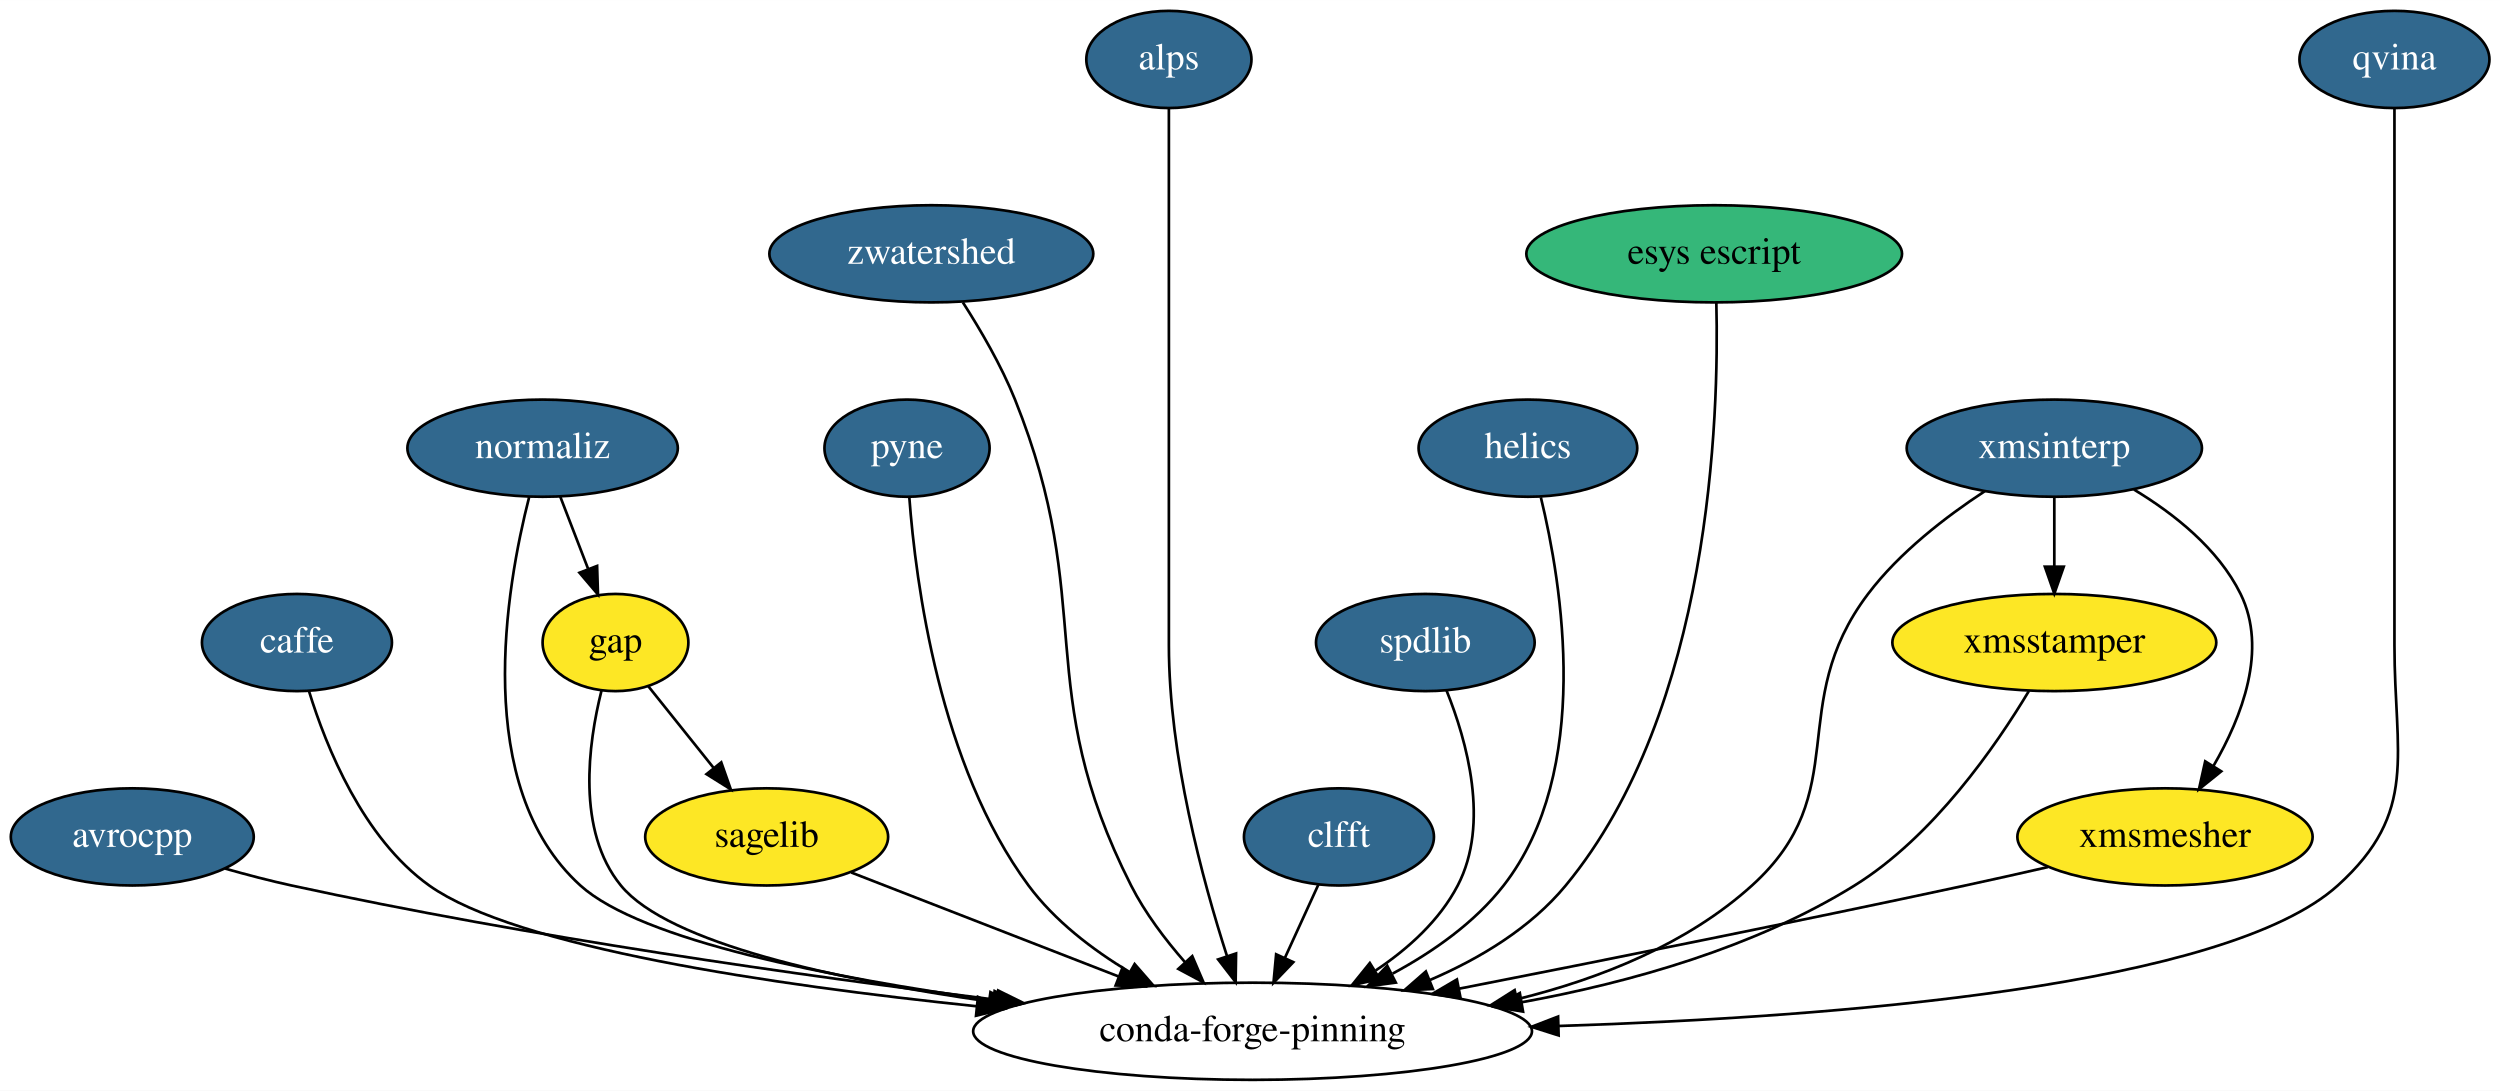
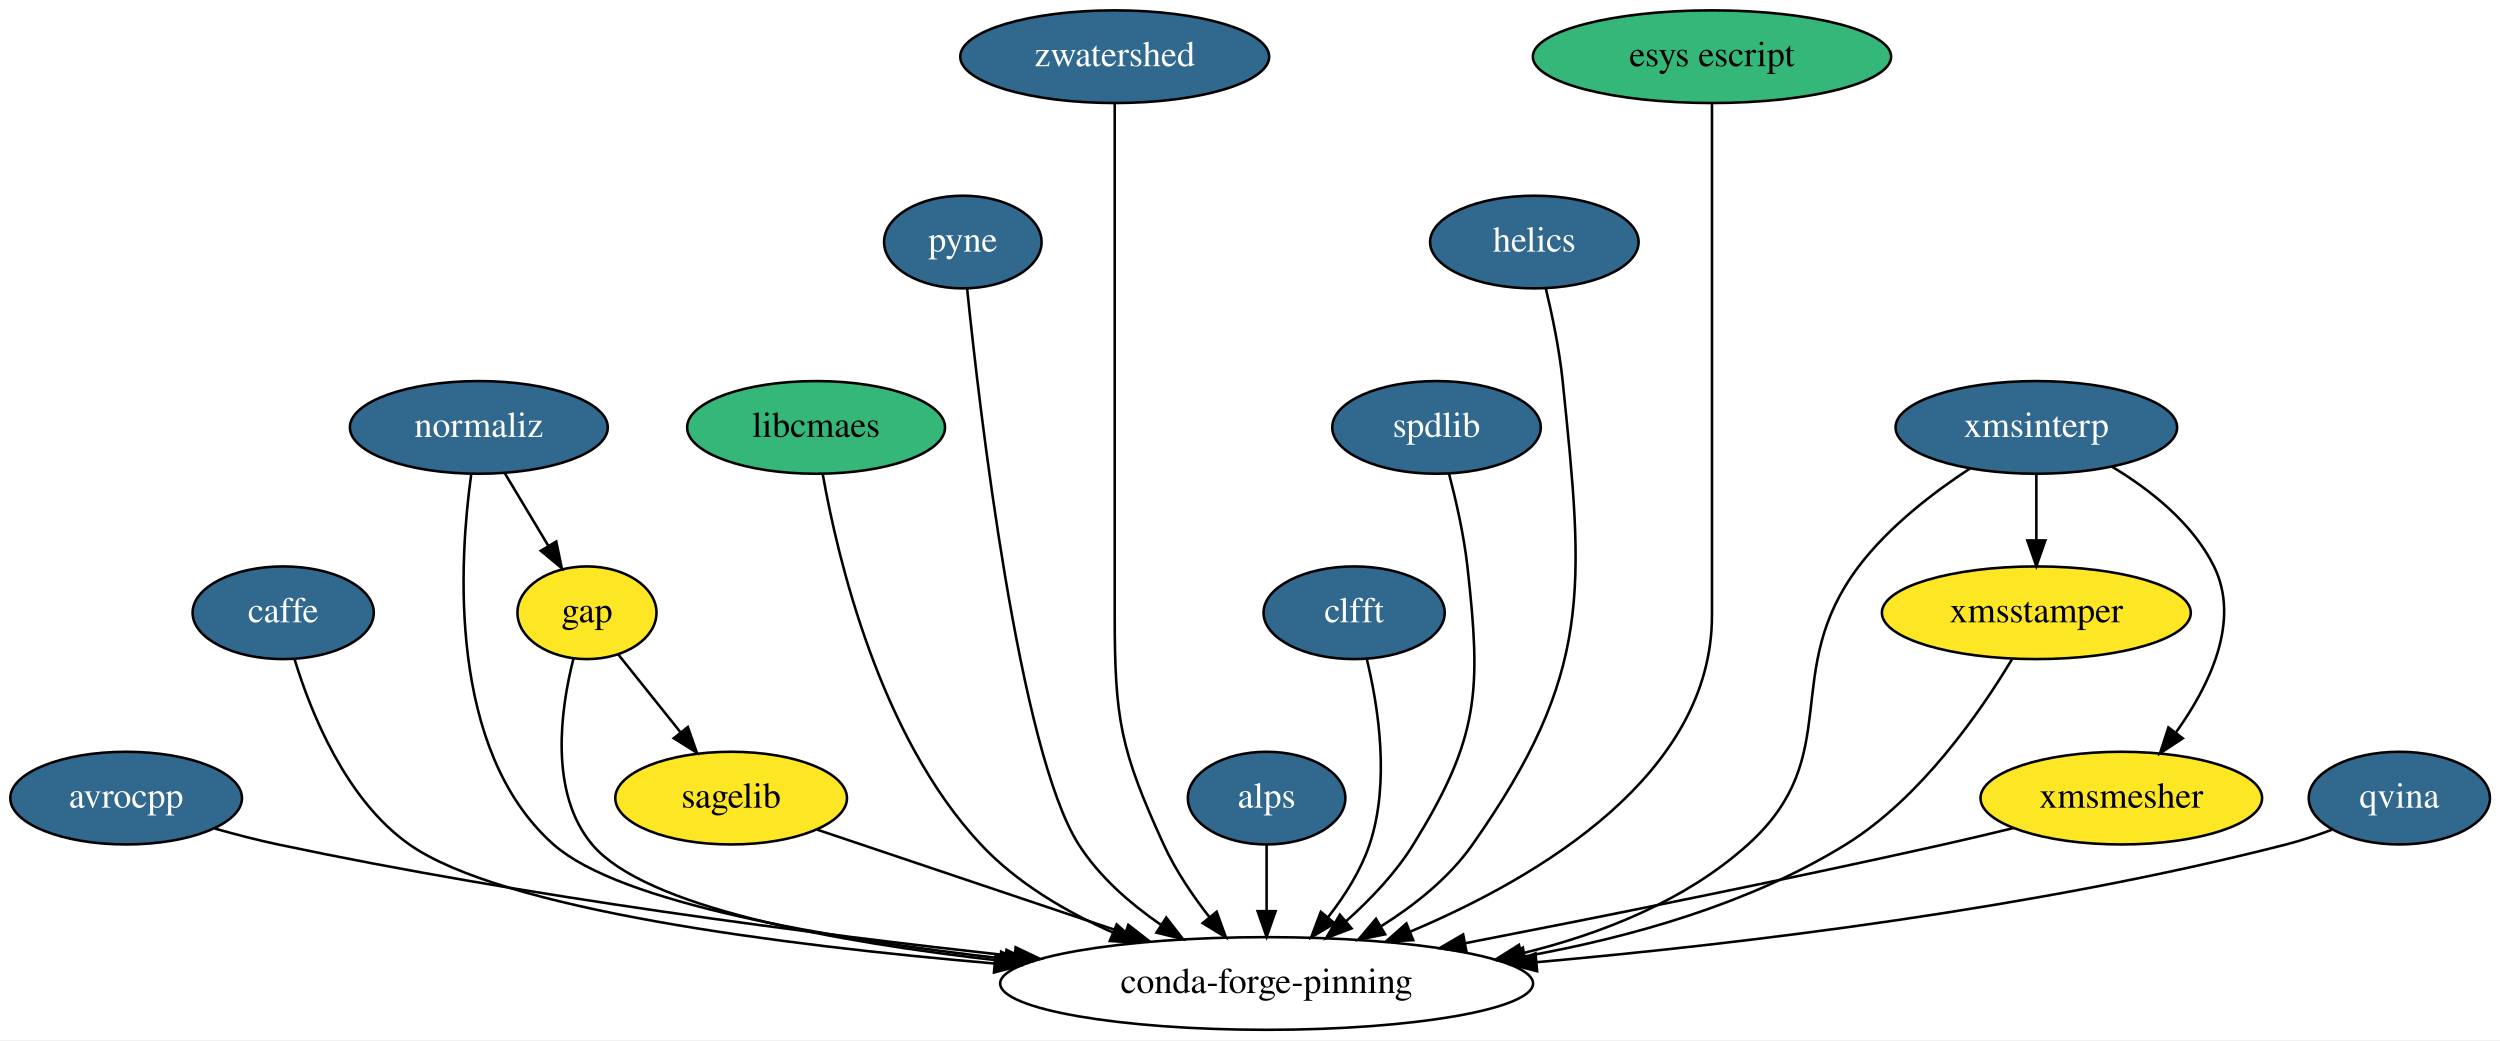
- <svg xmlns="http://www.w3.org/2000/svg" xmlns:xlink="http://www.w3.org/1999/xlink" width="926pt" height="404pt" viewBox="0.00 0.00 926.10 404.00">
+ <svg xmlns="http://www.w3.org/2000/svg" xmlns:xlink="http://www.w3.org/1999/xlink" width="971pt" height="404pt" viewBox="0.00 0.00 971.10 404.00">
  <g id="graph0" class="graph" transform="scale(1 1) rotate(0) translate(4 400)">
-     <polygon fill="white" stroke="transparent" points="-4,4 -4,-400 922.1,-400 922.1,4 -4,4" />
+     <polygon fill="white" stroke="transparent" points="-4,4 -4,-400 967.1,-400 967.1,4 -4,4" />
    <g id="node1" class="node">
      <g id="a_node1">
        <a xlink:href="https://github.com/conda-forge/avrocpp-feedstock/pull/8" xlink:title="avrocpp">
          <ellipse fill="#31688e" stroke="black" cx="45" cy="-90" rx="45" ry="18" />
          <text text-anchor="middle" x="45" y="-86.3" font-family="Times,serif" font-size="14.00" fill="white">avrocpp</text>
        </a>
      </g>
    </g>
    <g id="node2" class="node">
-       <ellipse fill="none" stroke="black" cx="460" cy="-18" rx="103.5" ry="18" />
-       <text text-anchor="middle" x="460" y="-14.3" font-family="Times,serif" font-size="14.00">conda-forge-pinning</text>
+       <ellipse fill="none" stroke="black" cx="488" cy="-18" rx="103.5" ry="18" />
+       <text text-anchor="middle" x="488" y="-14.3" font-family="Times,serif" font-size="14.00">conda-forge-pinning</text>
    </g>
    <g id="edge1" class="edge">
-       <path fill="none" stroke="black" d="M79.43,-78.25C87.45,-75.98 95.98,-73.74 104,-72 191.77,-52.91 293.21,-38.55 365.3,-29.62" />
-       <polygon fill="black" stroke="black" points="365.77,-33.09 375.27,-28.4 364.92,-26.14 365.77,-33.09" />
+       <path fill="none" stroke="black" d="M79.42,-78.18C87.43,-75.92 95.97,-73.7 104,-72 200.24,-51.6 311.79,-37.22 389.77,-28.63" />
+       <polygon fill="black" stroke="black" points="390.51,-32.07 400.07,-27.51 389.75,-25.11 390.51,-32.07" />
    </g>
    <g id="node3" class="node">
      <g id="a_node3">
        <a xlink:href="https://github.com/conda-forge/caffe-feedstock/pull/57" xlink:title="caffe">
          <ellipse fill="#31688e" stroke="black" cx="106" cy="-162" rx="35.19" ry="18" />
          <text text-anchor="middle" x="106" y="-158.3" font-family="Times,serif" font-size="14.00" fill="white">caffe</text>
        </a>
      </g>
    </g>
    <g id="edge2" class="edge">
-       <path fill="none" stroke="black" d="M110.5,-143.87C116.83,-123.34 130.45,-89.52 155,-72 187.03,-49.14 282.2,-35.09 357.81,-27.26" />
-       <polygon fill="black" stroke="black" points="358.27,-30.73 367.86,-26.24 357.56,-23.76 358.27,-30.73" />
+       <path fill="none" stroke="black" d="M110.46,-143.82C116.75,-123.23 130.32,-89.34 155,-72 190.9,-46.77 298.94,-32.91 382.32,-25.76" />
+       <polygon fill="black" stroke="black" points="382.69,-29.24 392.36,-24.92 382.1,-22.27 382.69,-29.24" />
    </g>
    <g id="node4" class="node">
      <g id="a_node4">
        <a xlink:href="https://github.com/conda-forge/gap-feedstock" xlink:title="gap">
          <ellipse fill="#fde725" stroke="black" cx="224" cy="-162" rx="27" ry="18" />
          <text text-anchor="middle" x="224" y="-158.3" font-family="Times,serif" font-size="14.00">gap</text>
        </a>
      </g>
    </g>
    <g id="edge3" class="edge">
-       <path fill="none" stroke="black" d="M218.81,-144.16C213.89,-124.53 209.47,-92.22 226,-72 243.56,-50.51 306.24,-37.04 362.31,-29.05" />
-       <polygon fill="black" stroke="black" points="362.9,-32.5 372.32,-27.67 361.94,-25.57 362.9,-32.5" />
+       <path fill="none" stroke="black" d="M218.73,-144.09C213.73,-124.4 209.24,-92.03 226,-72 246.43,-47.59 320.18,-34.13 384.25,-26.88" />
+       <polygon fill="black" stroke="black" points="384.87,-30.33 394.44,-25.77 384.12,-23.37 384.87,-30.33" />
    </g>
    <g id="node5" class="node">
      <g id="a_node5">
        <a xlink:href="https://github.com/conda-forge/sagelib-feedstock" xlink:title="sagelib">
          <ellipse fill="#fde725" stroke="black" cx="280" cy="-90" rx="45" ry="18" />
          <text text-anchor="middle" x="280" y="-86.3" font-family="Times,serif" font-size="14.00">sagelib</text>
        </a>
      </g>
    </g>
    <g id="edge4" class="edge">
      <path fill="none" stroke="black" d="M236.15,-145.81C243.19,-137.02 252.22,-125.73 260.25,-115.69" />
      <polygon fill="black" stroke="black" points="263.18,-117.62 266.7,-107.63 257.72,-113.25 263.18,-117.62" />
    </g>
    <g id="edge5" class="edge">
-       <path fill="none" stroke="black" d="M311.35,-76.81C338.65,-66.19 378.69,-50.62 410.33,-38.31" />
-       <polygon fill="black" stroke="black" points="411.81,-41.5 419.86,-34.61 409.27,-34.97 411.81,-41.5" />
+       <path fill="none" stroke="black" d="M313.42,-77.75C345.57,-66.93 394.76,-50.38 432.75,-37.59" />
+       <polygon fill="black" stroke="black" points="434.28,-40.77 442.64,-34.27 432.05,-34.14 434.28,-40.77" />
    </g>
    <g id="node6" class="node">
      <g id="a_node6">
-         <a xlink:href="https://github.com/conda-forge/pyne-feedstock/pull/39" xlink:title="pyne">
-           <ellipse fill="#31688e" stroke="black" cx="332" cy="-234" rx="30.59" ry="18" />
-           <text text-anchor="middle" x="332" y="-230.3" font-family="Times,serif" font-size="14.00" fill="white">pyne</text>
+         <a xlink:href="https://github.com/conda-forge/libcmaes-feedstock" xlink:title="libcmaes">
+           <ellipse fill="#35b779" stroke="black" cx="313" cy="-234" rx="50.09" ry="18" />
+           <text text-anchor="middle" x="313" y="-230.3" font-family="Times,serif" font-size="14.00">libcmaes</text>
        </a>
      </g>
    </g>
    <g id="edge6" class="edge">
-       <path fill="none" stroke="black" d="M332.85,-215.75C335.2,-184.24 344.01,-116.54 377,-72 386.68,-58.93 400.64,-48.25 414.35,-39.99" />
-       <polygon fill="black" stroke="black" points="416.31,-42.9 423.27,-34.92 412.85,-36.82 416.31,-42.9" />
+       <path fill="none" stroke="black" d="M315.6,-215.75C321.28,-183.65 337.56,-114.18 377,-72 390.97,-57.05 410.04,-45.87 428.42,-37.73" />
+       <polygon fill="black" stroke="black" points="429.78,-40.95 437.65,-33.86 427.08,-34.5 429.78,-40.95" />
    </g>
    <g id="node7" class="node">
      <g id="a_node7">
-         <a xlink:href="https://github.com/conda-forge/zwatershed-feedstock/pull/15" xlink:title="zwatershed">
-           <ellipse fill="#31688e" stroke="black" cx="341" cy="-306" rx="60" ry="18" />
-           <text text-anchor="middle" x="341" y="-302.3" font-family="Times,serif" font-size="14.00" fill="white">zwatershed</text>
+         <a xlink:href="https://github.com/conda-forge/pyne-feedstock/pull/39" xlink:title="pyne">
+           <ellipse fill="#31688e" stroke="black" cx="370" cy="-306" rx="30.59" ry="18" />
+           <text text-anchor="middle" x="370" y="-302.3" font-family="Times,serif" font-size="14.00" fill="white">pyne</text>
        </a>
      </g>
    </g>
    <g id="edge7" class="edge">
-       <path fill="none" stroke="black" d="M352.69,-288C359.17,-277.91 366.92,-264.66 372,-252 402.65,-175.67 377.81,-145.36 415,-72 420.13,-61.88 427.56,-52.05 434.9,-43.66" />
-       <polygon fill="black" stroke="black" points="437.66,-45.83 441.84,-36.09 432.5,-41.1 437.66,-45.83" />
+       <path fill="none" stroke="black" d="M371.66,-288C376.52,-240.64 391.88,-108.32 415,-72 422.92,-59.56 434.88,-49.1 446.85,-40.85" />
+       <polygon fill="black" stroke="black" points="449.02,-43.61 455.51,-35.24 445.21,-37.74 449.02,-43.61" />
    </g>
    <g id="node8" class="node">
      <g id="a_node8">
-         <a xlink:href="https://github.com/conda-forge/alps-feedstock/pull/30" xlink:title="alps">
-           <ellipse fill="#31688e" stroke="black" cx="429" cy="-378" rx="30.59" ry="18" />
-           <text text-anchor="middle" x="429" y="-374.3" font-family="Times,serif" font-size="14.00" fill="white">alps</text>
+         <a xlink:href="https://github.com/conda-forge/zwatershed-feedstock/pull/15" xlink:title="zwatershed">
+           <ellipse fill="#31688e" stroke="black" cx="429" cy="-378" rx="60" ry="18" />
+           <text text-anchor="middle" x="429" y="-374.3" font-family="Times,serif" font-size="14.00" fill="white">zwatershed</text>
        </a>
      </g>
    </g>
    <g id="edge8" class="edge">
-       <path fill="none" stroke="black" d="M429,-359.95C429,-333.29 429,-280.11 429,-235 429,-235 429,-235 429,-161 429,-120.1 441.43,-74.06 450.55,-45.79" />
-       <polygon fill="black" stroke="black" points="453.89,-46.82 453.73,-36.22 447.25,-44.61 453.89,-46.82" />
+       <path fill="none" stroke="black" d="M429,-359.95C429,-333.29 429,-280.11 429,-235 429,-235 429,-235 429,-161 429,-120.55 431.2,-108.79 448,-72 452.53,-62.09 459.16,-52.28 465.73,-43.83" />
+       <polygon fill="black" stroke="black" points="468.59,-45.86 472.2,-35.9 463.17,-41.44 468.59,-45.86" />
    </g>
    <g id="node9" class="node">
      <g id="a_node9">
-         <a xlink:href="https://github.com/conda-forge/clfft-feedstock/pull/10" xlink:title="clfft">
-           <ellipse fill="#31688e" stroke="black" cx="492" cy="-90" rx="35.19" ry="18" />
-           <text text-anchor="middle" x="492" y="-86.3" font-family="Times,serif" font-size="14.00" fill="white">clfft</text>
+         <a xlink:href="https://github.com/conda-forge/alps-feedstock/pull/30" xlink:title="alps">
+           <ellipse fill="#31688e" stroke="black" cx="488" cy="-90" rx="30.59" ry="18" />
+           <text text-anchor="middle" x="488" y="-86.3" font-family="Times,serif" font-size="14.00" fill="white">alps</text>
        </a>
      </g>
    </g>
    <g id="edge9" class="edge">
-       <path fill="none" stroke="black" d="M484.42,-72.41C480.69,-64.25 476.1,-54.22 471.92,-45.07" />
-       <polygon fill="black" stroke="black" points="475.09,-43.6 467.75,-35.96 468.73,-46.51 475.09,-43.6" />
+       <path fill="none" stroke="black" d="M488,-71.7C488,-63.98 488,-54.71 488,-46.11" />
+       <polygon fill="black" stroke="black" points="491.5,-46.1 488,-36.1 484.5,-46.1 491.5,-46.1" />
    </g>
    <g id="node10" class="node">
      <g id="a_node10">
-         <a xlink:href="https://github.com/conda-forge/spdlib-feedstock/pull/16" xlink:title="spdlib">
-           <ellipse fill="#31688e" stroke="black" cx="524" cy="-162" rx="40.5" ry="18" />
-           <text text-anchor="middle" x="524" y="-158.3" font-family="Times,serif" font-size="14.00" fill="white">spdlib</text>
+         <a xlink:href="https://github.com/conda-forge/clfft-feedstock/pull/10" xlink:title="clfft">
+           <ellipse fill="#31688e" stroke="black" cx="522" cy="-162" rx="35.19" ry="18" />
+           <text text-anchor="middle" x="522" y="-158.3" font-family="Times,serif" font-size="14.00" fill="white">clfft</text>
        </a>
      </g>
    </g>
    <g id="edge10" class="edge">
-       <path fill="none" stroke="black" d="M531.85,-144.24C539.37,-125.56 547.97,-94.95 536,-72 529.23,-59.03 517.69,-48.59 505.61,-40.52" />
-       <polygon fill="black" stroke="black" points="507.12,-37.34 496.78,-35.05 503.44,-43.29 507.12,-37.34" />
+       <path fill="none" stroke="black" d="M526.89,-144.11C531.34,-125.83 536.07,-96.08 528,-72 524.59,-61.83 518.38,-52.06 511.86,-43.73" />
+       <polygon fill="black" stroke="black" points="514.42,-41.35 505.32,-35.93 509.06,-45.84 514.42,-41.35" />
    </g>
    <g id="node11" class="node">
      <g id="a_node11">
-         <a xlink:href="https://github.com/conda-forge/helics-feedstock/pull/18" xlink:title="helics">
-           <ellipse fill="#31688e" stroke="black" cx="562" cy="-234" rx="40.5" ry="18" />
-           <text text-anchor="middle" x="562" y="-230.3" font-family="Times,serif" font-size="14.00" fill="white">helics</text>
+         <a xlink:href="https://github.com/conda-forge/spdlib-feedstock/pull/16" xlink:title="spdlib">
+           <ellipse fill="#31688e" stroke="black" cx="554" cy="-234" rx="40.5" ry="18" />
+           <text text-anchor="middle" x="554" y="-230.3" font-family="Times,serif" font-size="14.00" fill="white">spdlib</text>
        </a>
      </g>
    </g>
    <g id="edge11" class="edge">
-       <path fill="none" stroke="black" d="M566.79,-215.79C574.58,-183.76 586.03,-114.4 553,-72 542.31,-58.28 527.01,-47.51 511.9,-39.37" />
-       <polygon fill="black" stroke="black" points="513.06,-36.03 502.56,-34.63 509.89,-42.27 513.06,-36.03" />
+       <path fill="none" stroke="black" d="M558.87,-215.98C561.56,-205.67 564.64,-192.19 566,-180 571.43,-131.4 570.67,-113.62 545,-72 538.18,-60.95 528.45,-50.73 518.96,-42.27" />
+       <polygon fill="black" stroke="black" points="520.99,-39.4 511.1,-35.6 516.46,-44.74 520.99,-39.4" />
    </g>
    <g id="node12" class="node">
      <g id="a_node12">
-         <a xlink:href="https://github.com/conda-forge/normaliz-feedstock/pull/19" xlink:title="normaliz">
-           <ellipse fill="#31688e" stroke="black" cx="197" cy="-234" rx="50.09" ry="18" />
-           <text text-anchor="middle" x="197" y="-230.3" font-family="Times,serif" font-size="14.00" fill="white">normaliz</text>
+         <a xlink:href="https://github.com/conda-forge/helics-feedstock/pull/18" xlink:title="helics">
+           <ellipse fill="#31688e" stroke="black" cx="592" cy="-306" rx="40.5" ry="18" />
+           <text text-anchor="middle" x="592" y="-302.3" font-family="Times,serif" font-size="14.00" fill="white">helics</text>
        </a>
      </g>
    </g>
    <g id="edge12" class="edge">
-       <path fill="none" stroke="black" d="M192.03,-215.93C183.48,-182.53 170.54,-108.62 211,-72 233.54,-51.6 303.78,-37.81 363.93,-29.43" />
-       <polygon fill="black" stroke="black" points="364.44,-32.89 373.88,-28.08 363.5,-25.96 364.44,-32.89" />
-     </g>
-     <g id="edge13" class="edge">
-       <path fill="none" stroke="black" d="M203.54,-216.05C206.62,-208.06 210.37,-198.33 213.82,-189.4" />
-       <polygon fill="black" stroke="black" points="217.19,-190.38 217.52,-179.79 210.66,-187.86 217.19,-190.38" />
+       <path fill="none" stroke="black" d="M596.46,-287.95C598.94,-277.63 601.75,-264.15 603,-252 611.32,-170.93 614.83,-138.7 568,-72 558.89,-59.02 545.5,-48.37 532.27,-40.11" />
+       <polygon fill="black" stroke="black" points="534.04,-37.09 523.65,-35.02 530.48,-43.12 534.04,-37.09" />
    </g>
    <g id="node13" class="node">
      <g id="a_node13">
-         <a xlink:href="https://github.com/conda-forge/esys-escript-feedstock" xlink:title="esys escript">
-           <ellipse fill="#35b779" stroke="black" cx="631" cy="-306" rx="69.59" ry="18" />
-           <text text-anchor="middle" x="631" y="-302.3" font-family="Times,serif" font-size="14.00">esys escript</text>
-         </a>
-       </g>
+         <a xlink:href="https://github.com/conda-forge/normaliz-feedstock/pull/19" xlink:title="normaliz">
+           <ellipse fill="#31688e" stroke="black" cx="182" cy="-234" rx="50.09" ry="18" />
+           <text text-anchor="middle" x="182" y="-230.3" font-family="Times,serif" font-size="14.00" fill="white">normaliz</text>
+         </a>
+       </g>
+     </g>
+     <g id="edge13" class="edge">
+       <path fill="none" stroke="black" d="M179.06,-215.93C174.4,-182.54 169.66,-108.65 211,-72 236.83,-49.1 318.25,-35.35 386.18,-27.61" />
+       <polygon fill="black" stroke="black" points="386.97,-31.05 396.53,-26.47 386.2,-24.09 386.97,-31.05" />
    </g>
    <g id="edge14" class="edge">
-       <path fill="none" stroke="black" d="M631.8,-287.85C632.85,-245.98 629.86,-137.22 576,-72 562.97,-56.23 544.24,-44.94 525.62,-36.95" />
-       <polygon fill="black" stroke="black" points="526.8,-33.65 516.21,-33.17 524.19,-40.15 526.8,-33.65" />
+       <path fill="none" stroke="black" d="M192.17,-216.05C197.19,-207.68 203.36,-197.4 208.92,-188.13" />
+       <polygon fill="black" stroke="black" points="212.07,-189.68 214.22,-179.31 206.07,-186.08 212.07,-189.68" />
    </g>
    <g id="node14" class="node">
      <g id="a_node14">
-         <a xlink:href="https://github.com/conda-forge/xmsinterp-feedstock/pull/6" xlink:title="xmsinterp">
-           <ellipse fill="#31688e" stroke="black" cx="757" cy="-234" rx="54.69" ry="18" />
-           <text text-anchor="middle" x="757" y="-230.3" font-family="Times,serif" font-size="14.00" fill="white">xmsinterp</text>
+         <a xlink:href="https://github.com/conda-forge/esys-escript-feedstock" xlink:title="esys escript">
+           <ellipse fill="#35b779" stroke="black" cx="661" cy="-378" rx="69.59" ry="18" />
+           <text text-anchor="middle" x="661" y="-374.3" font-family="Times,serif" font-size="14.00">esys escript</text>
        </a>
      </g>
    </g>
    <g id="edge15" class="edge">
-       <path fill="none" stroke="black" d="M731.25,-218.07C716.91,-208.67 699.66,-195.42 688,-180 656.84,-138.79 683.31,-106.66 645,-72 621.08,-50.36 588.89,-37.5 558.07,-29.88" />
-       <polygon fill="black" stroke="black" points="558.65,-26.42 548.12,-27.59 557.08,-33.25 558.65,-26.42" />
+       <path fill="none" stroke="black" d="M661,-359.95C661,-333.29 661,-280.11 661,-235 661,-235 661,-235 661,-161 661,-99.31 594.46,-59.52 543.91,-38.19" />
+       <polygon fill="black" stroke="black" points="544.94,-34.83 534.36,-34.3 542.3,-41.32 544.94,-34.83" />
    </g>
    <g id="node15" class="node">
      <g id="a_node15">
-         <a xlink:href="https://github.com/conda-forge/xmsstamper-feedstock" xlink:title="xmsstamper">
-           <ellipse fill="#fde725" stroke="black" cx="757" cy="-162" rx="60" ry="18" />
-           <text text-anchor="middle" x="757" y="-158.3" font-family="Times,serif" font-size="14.00">xmsstamper</text>
+         <a xlink:href="https://github.com/conda-forge/xmsinterp-feedstock/pull/6" xlink:title="xmsinterp">
+           <ellipse fill="#31688e" stroke="black" cx="787" cy="-234" rx="54.69" ry="18" />
+           <text text-anchor="middle" x="787" y="-230.3" font-family="Times,serif" font-size="14.00" fill="white">xmsinterp</text>
        </a>
      </g>
    </g>
    <g id="edge16" class="edge">
-       <path fill="none" stroke="black" d="M757,-215.7C757,-207.98 757,-198.71 757,-190.11" />
-       <polygon fill="black" stroke="black" points="760.5,-190.1 757,-180.1 753.5,-190.1 760.5,-190.1" />
+       <path fill="none" stroke="black" d="M761.25,-218.07C746.91,-208.67 729.66,-195.42 718,-180 686.84,-138.79 713.36,-106.61 675,-72 650.81,-50.18 618.27,-37.27 587.11,-29.67" />
+       <polygon fill="black" stroke="black" points="587.59,-26.19 577.06,-27.38 586.03,-33.01 587.59,-26.19" />
    </g>
    <g id="node16" class="node">
      <g id="a_node16">
-         <a xlink:href="https://github.com/conda-forge/xmsmesher-feedstock" xlink:title="xmsmesher">
-           <ellipse fill="#fde725" stroke="black" cx="798" cy="-90" rx="54.69" ry="18" />
-           <text text-anchor="middle" x="798" y="-86.3" font-family="Times,serif" font-size="14.00">xmsmesher</text>
+         <a xlink:href="https://github.com/conda-forge/xmsstamper-feedstock" xlink:title="xmsstamper">
+           <ellipse fill="#fde725" stroke="black" cx="787" cy="-162" rx="60" ry="18" />
+           <text text-anchor="middle" x="787" y="-158.3" font-family="Times,serif" font-size="14.00">xmsstamper</text>
        </a>
      </g>
    </g>
    <g id="edge17" class="edge">
-       <path fill="none" stroke="black" d="M786.51,-218.66C801.27,-209.76 817.72,-196.8 826,-180 836.11,-159.49 826.56,-134.54 815.95,-116.28" />
-       <polygon fill="black" stroke="black" points="818.84,-114.29 810.58,-107.65 812.89,-117.99 818.84,-114.29" />
-     </g>
-     <g id="edge18" class="edge">
-       <path fill="none" stroke="black" d="M747.6,-144.07C735.41,-123.74 712.2,-90.11 683,-72 646.14,-49.13 600.23,-36.13 559.67,-28.74" />
-       <polygon fill="black" stroke="black" points="560.2,-25.28 549.75,-27.02 559.01,-32.17 560.2,-25.28" />
-     </g>
-     <g id="edge19" class="edge">
-       <path fill="none" stroke="black" d="M754.61,-78.82C744.57,-76.52 733.92,-74.14 724,-72 660.99,-58.44 589.28,-44.11 536.52,-33.78" />
-       <polygon fill="black" stroke="black" points="537.05,-30.32 526.56,-31.83 535.7,-37.19 537.05,-30.32" />
+       <path fill="none" stroke="black" d="M787,-215.7C787,-207.98 787,-198.71 787,-190.11" />
+       <polygon fill="black" stroke="black" points="790.5,-190.1 787,-180.1 783.5,-190.1 790.5,-190.1" />
    </g>
    <g id="node17" class="node">
      <g id="a_node17">
+         <a xlink:href="https://github.com/conda-forge/xmsmesher-feedstock" xlink:title="xmsmesher">
+           <ellipse fill="#fde725" stroke="black" cx="820" cy="-90" rx="54.69" ry="18" />
+           <text text-anchor="middle" x="820" y="-86.3" font-family="Times,serif" font-size="14.00">xmsmesher</text>
+         </a>
+       </g>
+     </g>
+     <g id="edge18" class="edge">
+       <path fill="none" stroke="black" d="M816.51,-218.66C831.27,-209.76 847.72,-196.8 856,-180 866.45,-158.8 854.28,-133.78 841.34,-115.68" />
+       <polygon fill="black" stroke="black" points="843.87,-113.22 835.02,-107.39 838.3,-117.47 843.87,-113.22" />
+     </g>
+     <g id="edge19" class="edge">
+       <path fill="none" stroke="black" d="M777.61,-144.06C765.42,-123.72 742.22,-90.08 713,-72 675.72,-48.93 629.29,-35.89 588.3,-28.53" />
+       <polygon fill="black" stroke="black" points="588.73,-25.06 578.28,-26.83 587.55,-31.96 588.73,-25.06" />
+     </g>
+     <g id="edge20" class="edge">
+       <path fill="none" stroke="black" d="M778.11,-78.37C769.18,-76.19 759.79,-73.97 751,-72 688.66,-58.04 617.62,-43.83 565.1,-33.64" />
+       <polygon fill="black" stroke="black" points="565.67,-30.18 555.19,-31.72 564.34,-37.06 565.67,-30.18" />
+     </g>
+     <g id="node18" class="node">
+       <g id="a_node18">
        <a xlink:href="https://github.com/conda-forge/qvina-feedstock/pull/3" xlink:title="qvina">
-           <ellipse fill="#31688e" stroke="black" cx="883" cy="-378" rx="35.19" ry="18" />
-           <text text-anchor="middle" x="883" y="-374.3" font-family="Times,serif" font-size="14.00" fill="white">qvina</text>
-         </a>
-       </g>
-     </g>
-     <g id="edge20" class="edge">
-       <path fill="none" stroke="black" d="M883,-359.95C883,-333.29 883,-280.11 883,-235 883,-235 883,-235 883,-161 883,-120.36 892.15,-99.26 862,-72 820.75,-34.71 677.31,-23.26 573.52,-19.96" />
-       <polygon fill="black" stroke="black" points="573.38,-16.45 563.28,-19.65 573.18,-23.45 573.38,-16.45" />
+           <ellipse fill="#31688e" stroke="black" cx="928" cy="-90" rx="35.19" ry="18" />
+           <text text-anchor="middle" x="928" y="-86.3" font-family="Times,serif" font-size="14.00" fill="white">qvina</text>
+         </a>
+       </g>
+     </g>
+     <g id="edge21" class="edge">
+       <path fill="none" stroke="black" d="M901.81,-77.72C896.02,-75.56 889.87,-73.5 884,-72 787.02,-47.15 673.53,-33.47 592.96,-26.27" />
+       <polygon fill="black" stroke="black" points="593.08,-22.77 582.81,-25.38 592.46,-29.74 593.08,-22.77" />
    </g>
  </g>
</svg>
